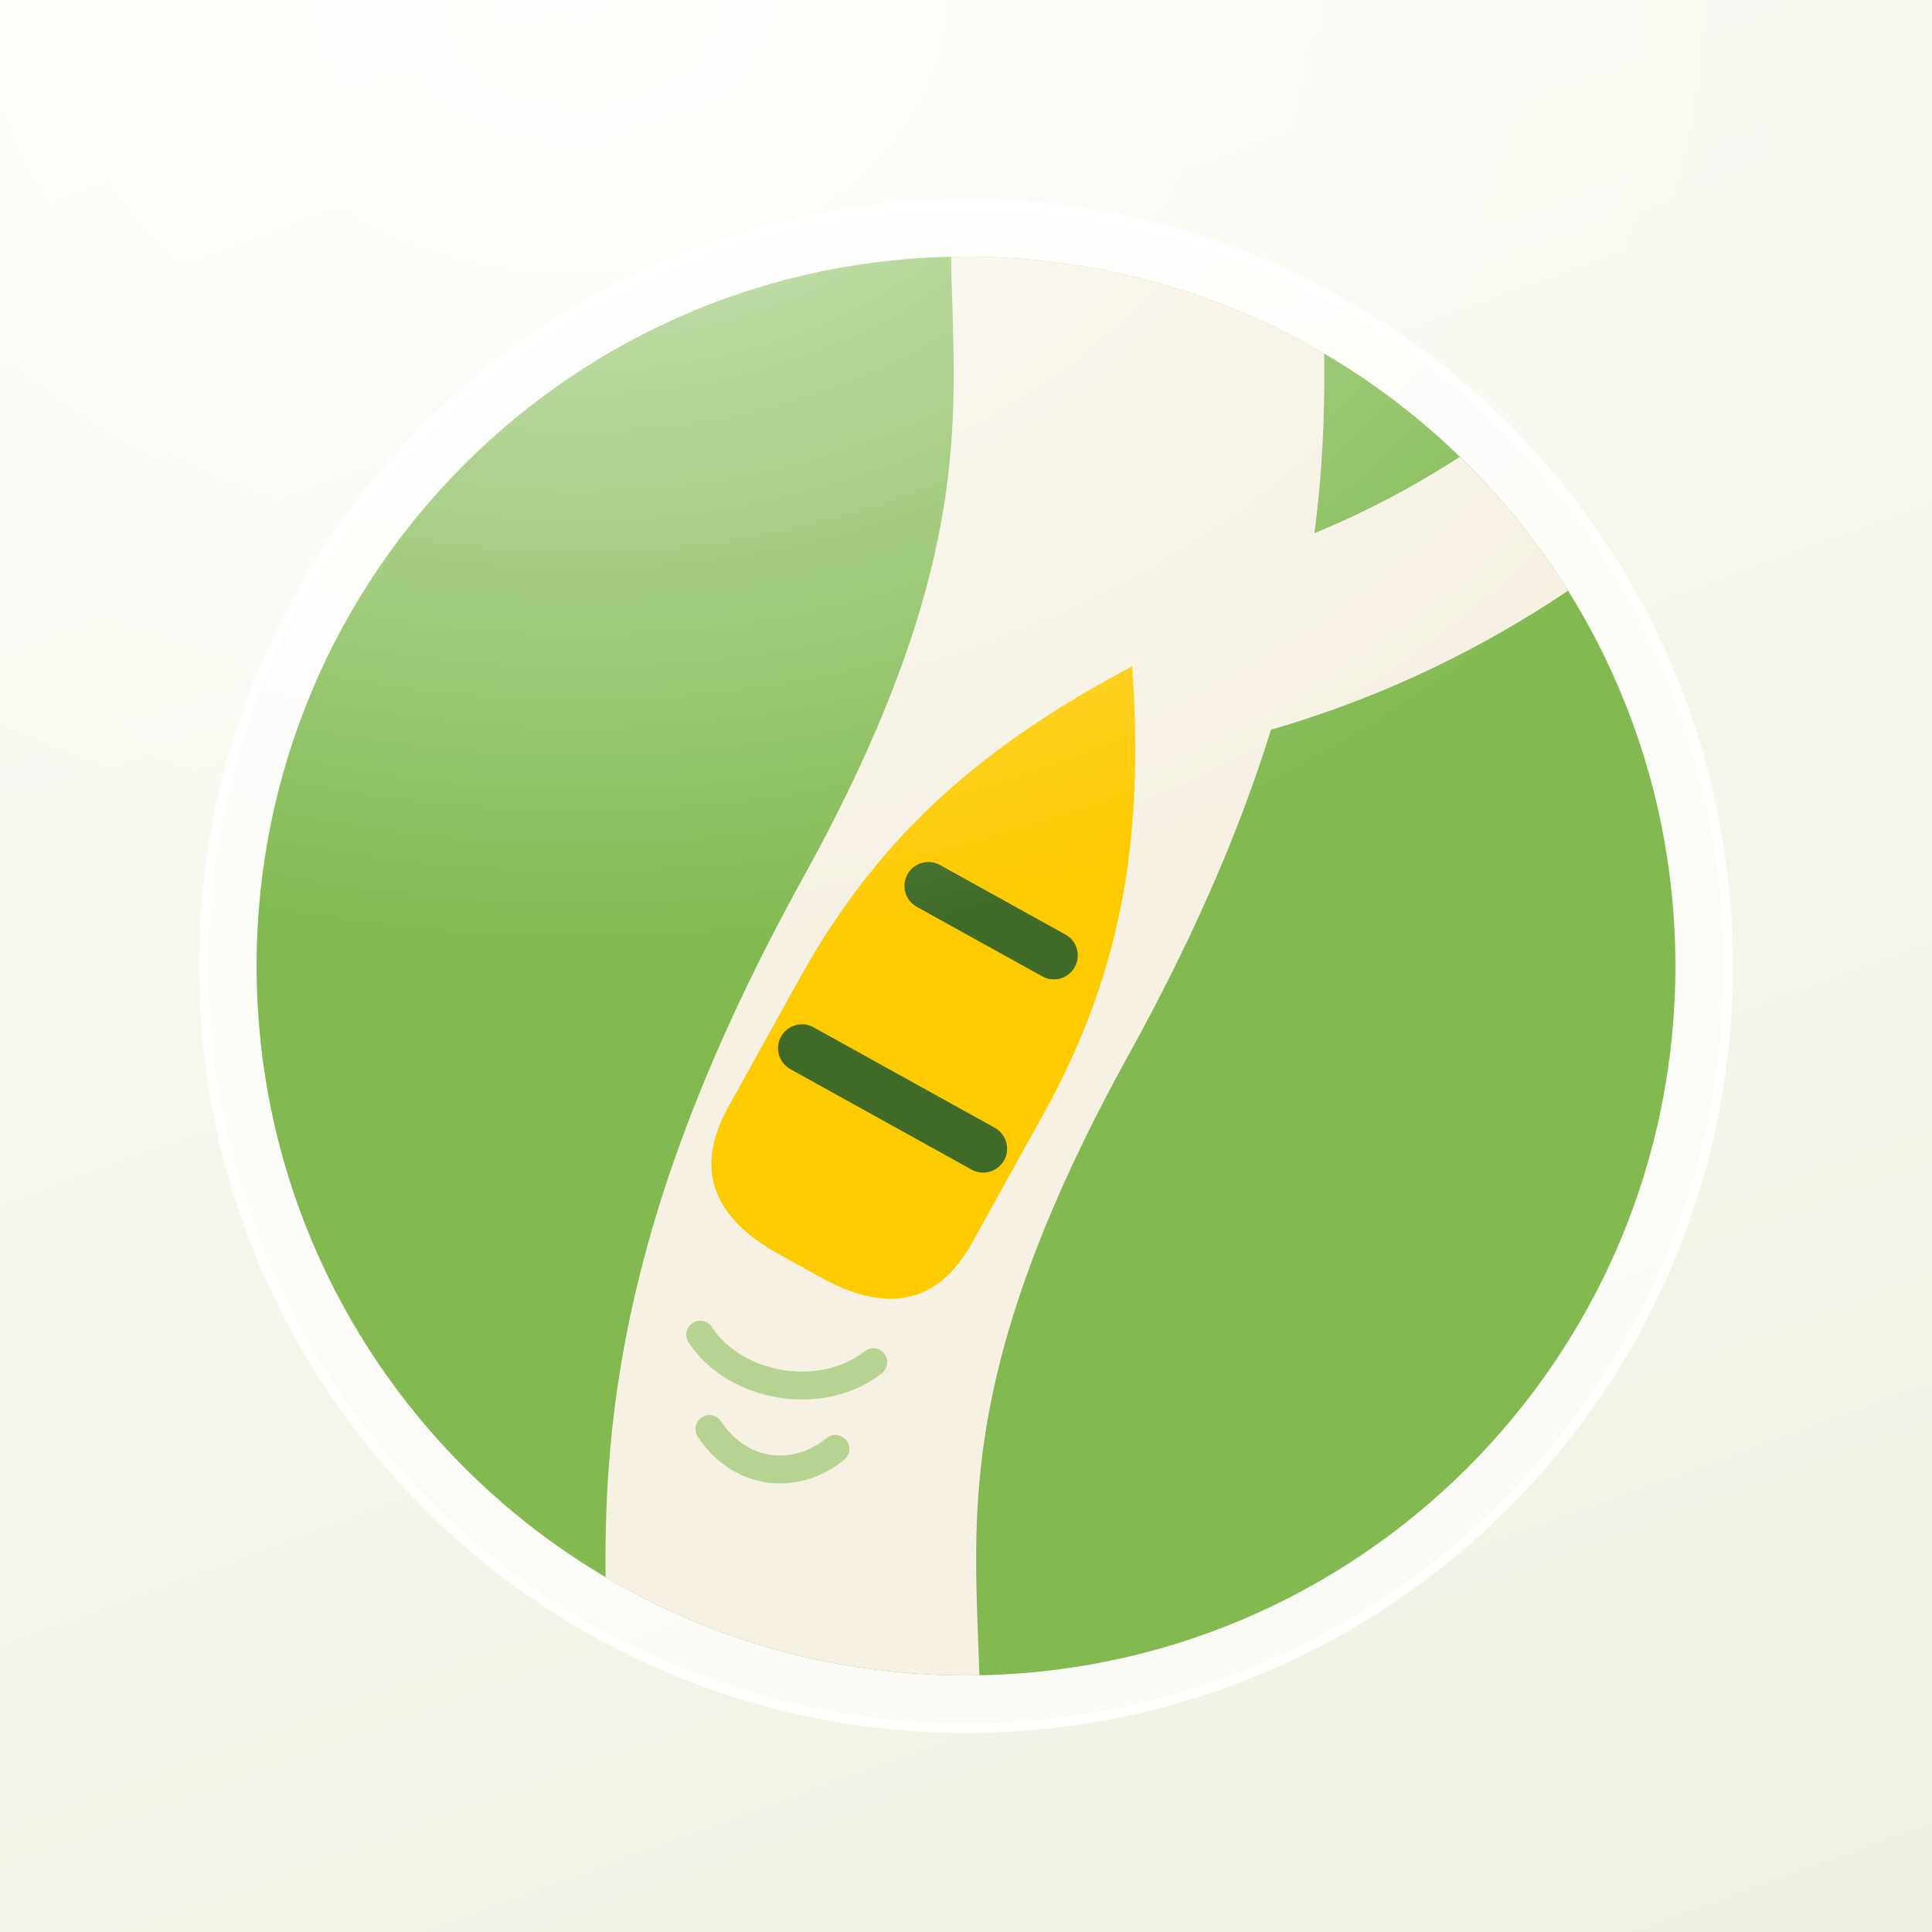
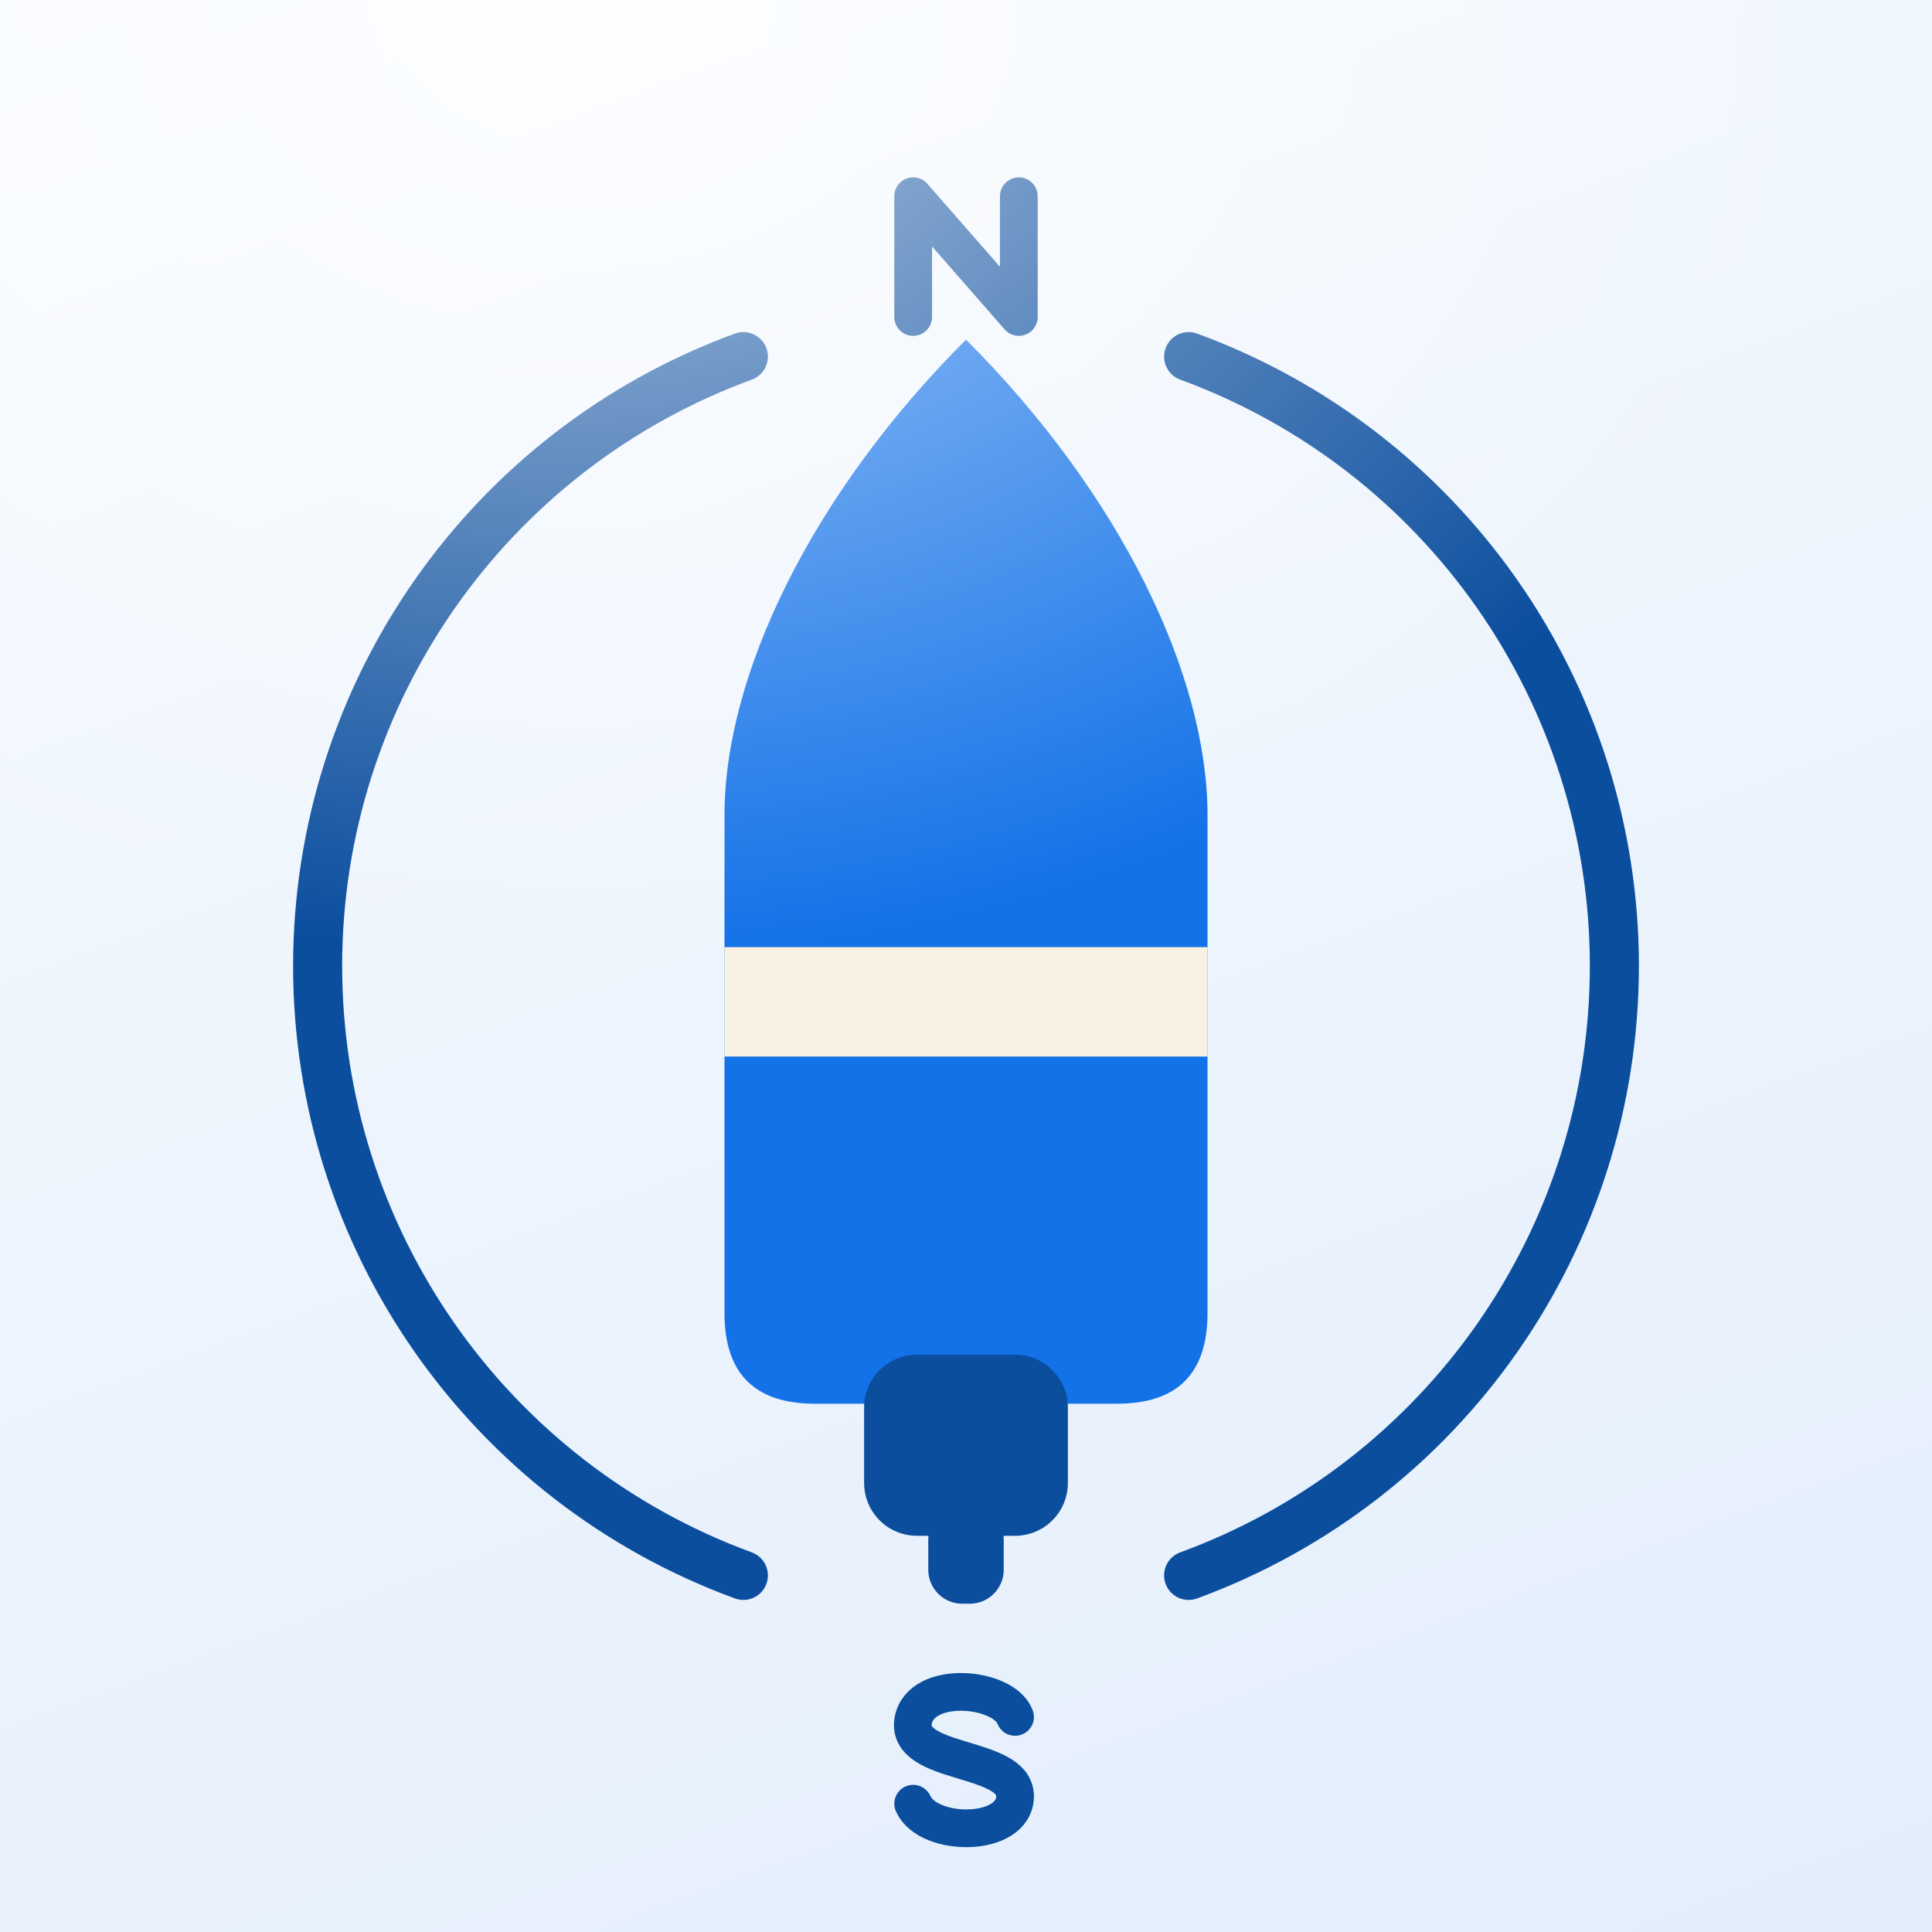
<svg xmlns="http://www.w3.org/2000/svg" width="1024" height="1024" viewBox="0 0 1024 1024">
  <defs>
    <linearGradient id="field" gradientUnits="userSpaceOnUse" x1="287.4" y1="-104.9" x2="736.6" y2="1128.9">
-       <stop offset="0" stop-color="#FCFCF6" />
-       <stop offset="1" stop-color="#F1F0E4" />
+       <stop offset="0" stop-color="#F6FAFF" />
+       <stop offset="1" stop-color="#E3EEFB" />
    </linearGradient>
    <radialGradient id="gloss" gradientUnits="userSpaceOnUse" cx="307.2" cy="0" r="1228.8" gradientTransform="matrix(1 0 0 0.75 0 0)">
      <stop offset="0" stop-color="#fff" stop-opacity="0.7" />
      <stop offset="0.55" stop-color="#fff" stop-opacity="0" />
    </radialGradient>
  </defs>
  <rect width="1024" height="1024" fill="url(#field)" />
-   <defs>
-     <clipPath id="fx1">
-       <circle cx="512" cy="512" r="376" />
-     </clipPath>
-   </defs>
-   <circle cx="512" cy="512" r="404" fill="rgba(255,255,255,.62)" stroke="rgba(255,255,255,.9)" stroke-width="5" />
-   <circle cx="512" cy="512" r="376" fill="#82BA51" />
-   <g clip-path="url(#fx1)">
-     <g transform="translate(512 512) scale(1.0562) translate(-512 -512)">
-       <g transform="rotate(-30 512 512)">
-         <path d="M100 930 C 320 830 200 700 512 512 C 824 324 700 190 930 100" fill="none" stroke="#F6F1E3" stroke-width="186" stroke-linejoin="round" stroke-linecap="butt" />
-       </g>
-       <path d="M592 366 C 700 348 782 302 852 240 C 892 204 922 174 952 144" fill="none" stroke="#F6F1E3" stroke-width="86" stroke-linejoin="round" stroke-linecap="round" />
-       <g transform="rotate(29 512 512)">
-         <g transform="rotate(-20 512 684)" fill="none" stroke="#82BA51" stroke-width="14" stroke-linecap="round" opacity=".55">
-           <path d="M468 726 C 490 750 534 750 556 726" />
-           <path d="M480 772 C 498 792 526 792 544 772" />
-         </g>
-         <path d="M512 340 C 556 408 582 472 582 558 L 582 632 Q 582 684 524 684 L 500 684 Q 442 684 442 632 L 442 558 C 442 472 468 408 512 340 Z" fill="#FECA00" />
-         <rect x="464" y="474" width="96" height="24" rx="12" fill="#3F6B27" />
-         <rect x="448" y="576" width="128" height="24" rx="12" fill="#3F6B27" />
-       </g>
-     </g>
+   <g fill="none" stroke="#0B4E9E" stroke-width="26" stroke-linecap="round">
+     <path d="M394 189 A 344 344 0 0 0 394 835" />
+     <path d="M630 189 A 344 344 0 0 1 630 835" />
  </g>
+   <g transform="translate(0 -34)">
+     <path d="M512 214 C 594 296 640 392 640 466 L640 730 Q640 778 592 778 L432 778 Q384 778 384 730 L384 466 C384 392 430 296 512 214 Z" fill="#1372E8" />
+     <rect x="384" y="536" width="256" height="58" fill="#F6F1E3" />
+     <rect x="458" y="752" width="108" height="96" rx="28" fill="#0B4E9E" />
+     <rect x="492" y="832" width="40" height="52" rx="18" fill="#0B4E9E" />
+   </g>
+   <path d="M484 168 V104 L540 168 V104" fill="none" stroke="#0B4E9E" stroke-width="20" stroke-linecap="round" stroke-linejoin="round" />
+   <path d="M538 910 C 532 894 488 890 484 912 C 480 936 538 930 538 952 C 538 974 492 974 484 956" fill="none" stroke="#0B4E9E" stroke-width="20" stroke-linecap="round" />
  <rect width="1024" height="1024" fill="url(#gloss)" />
</svg>
